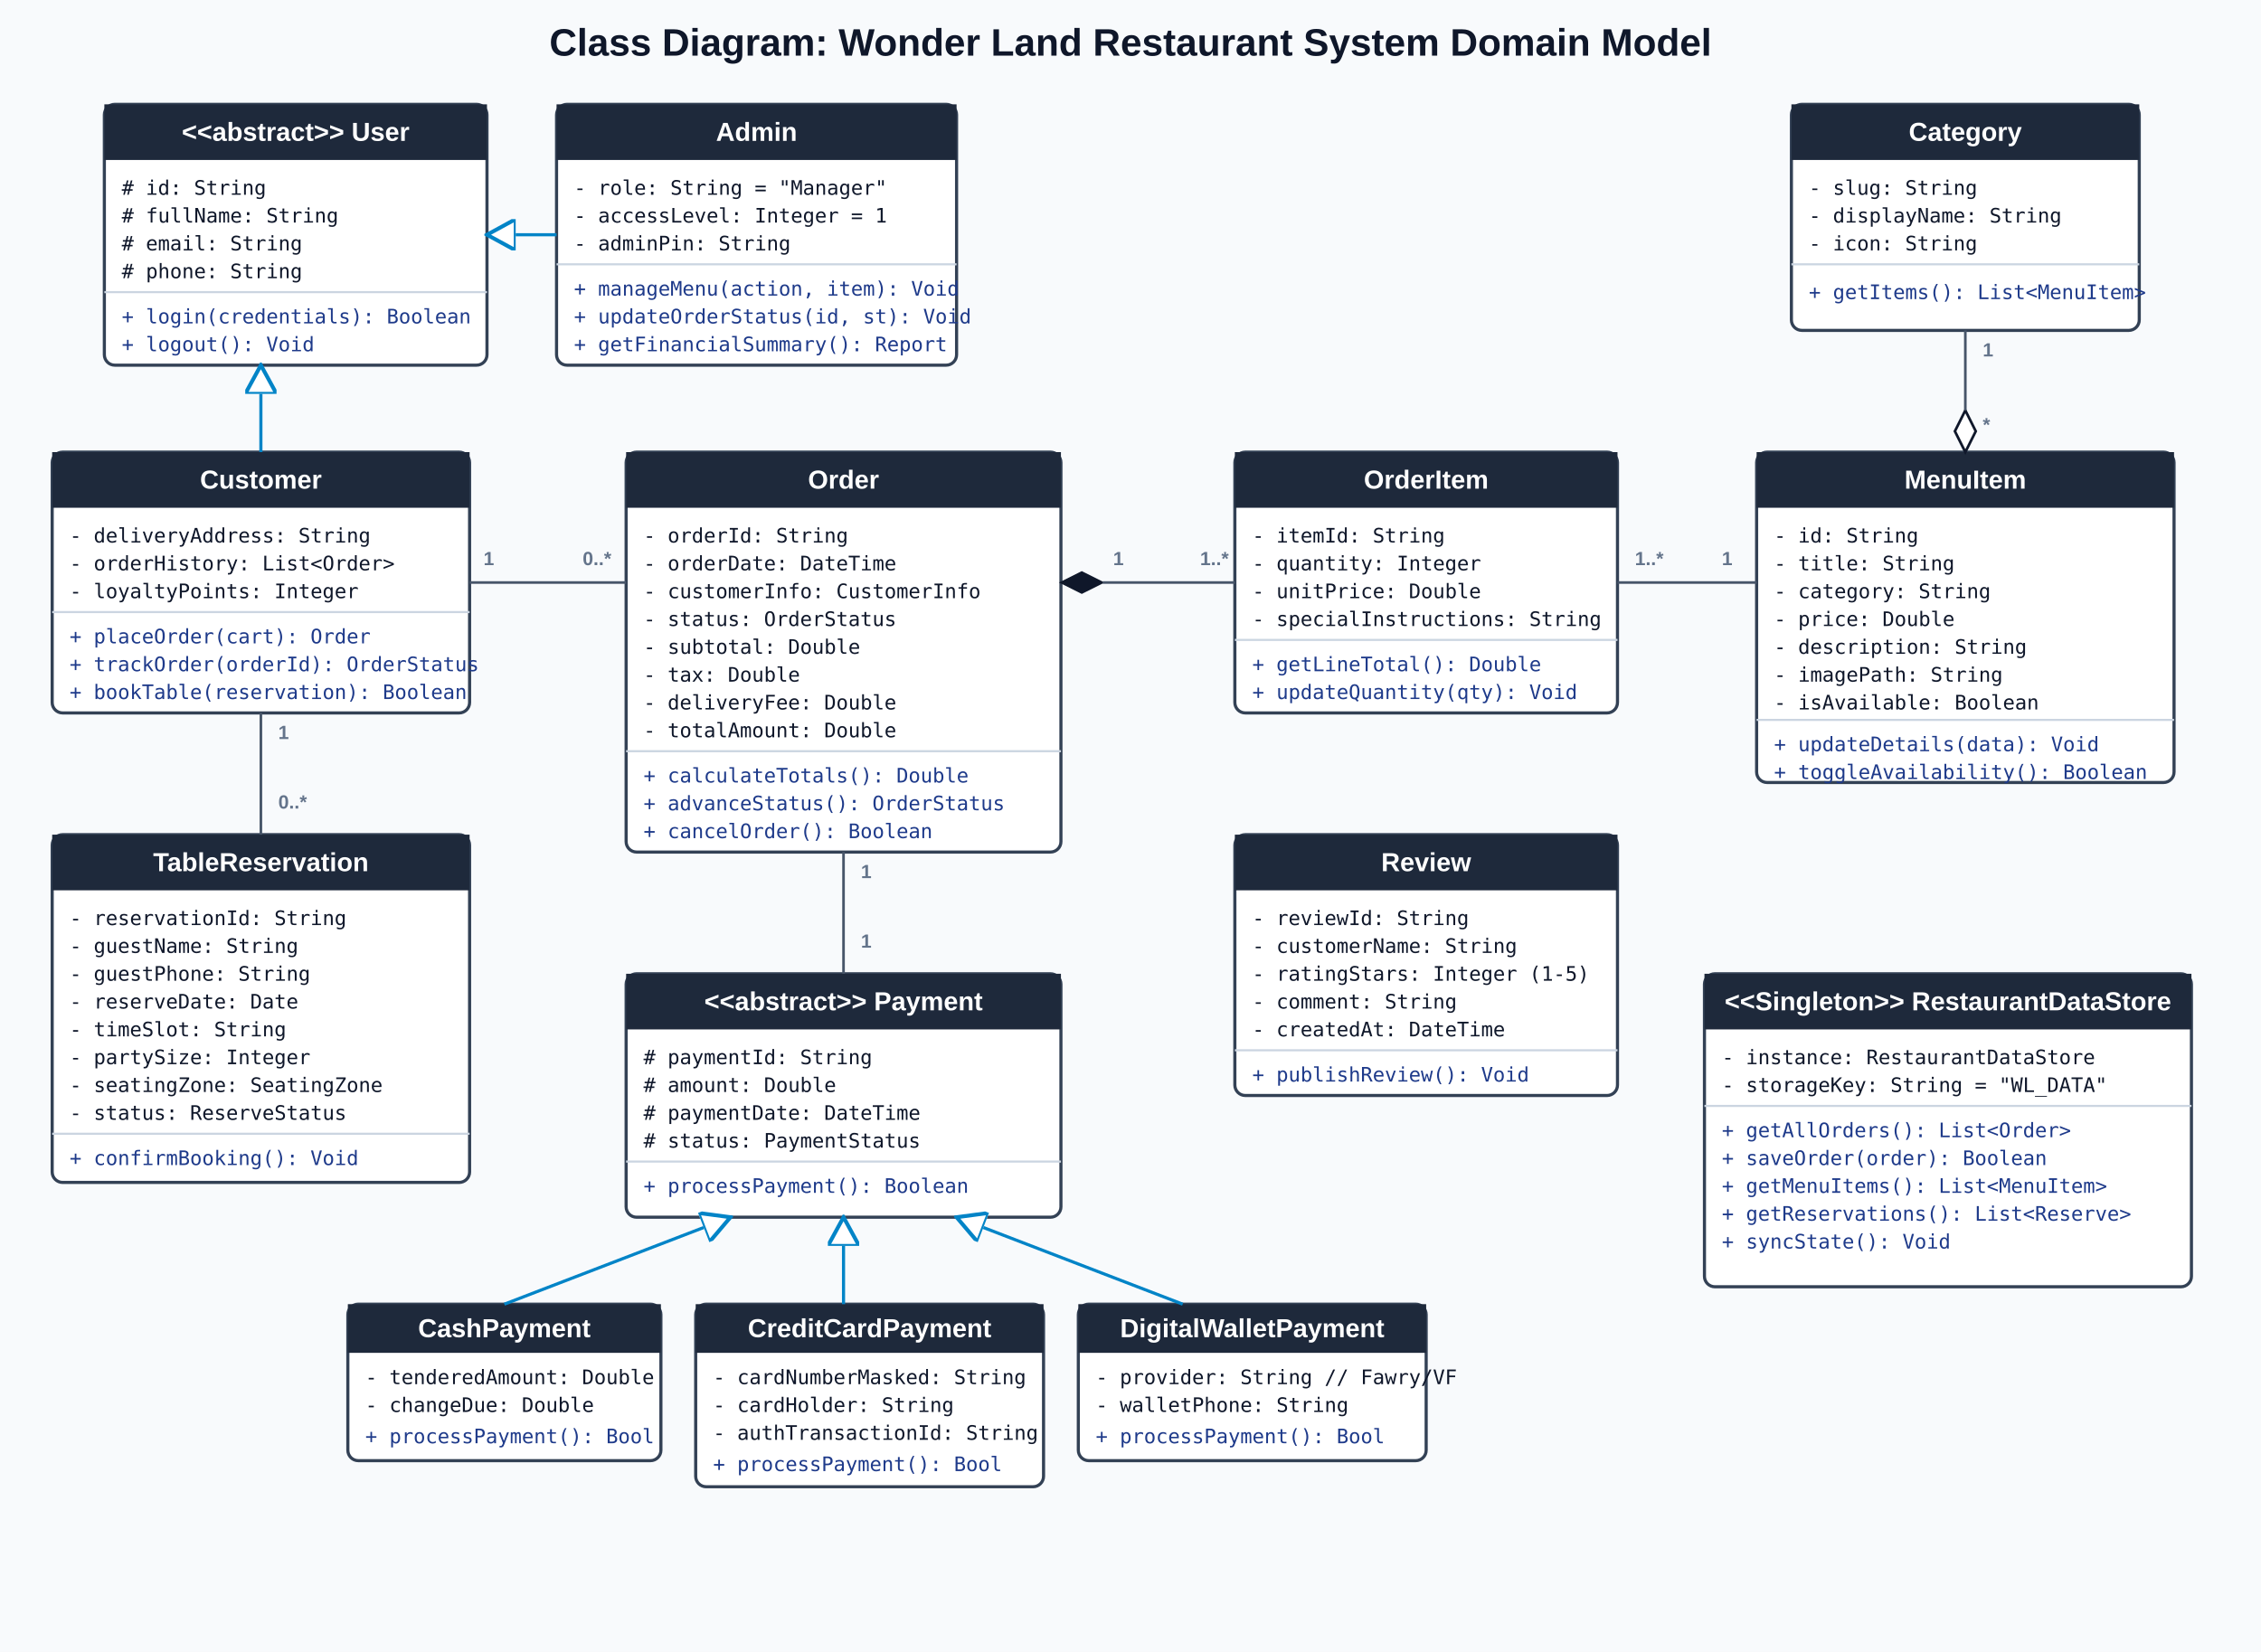
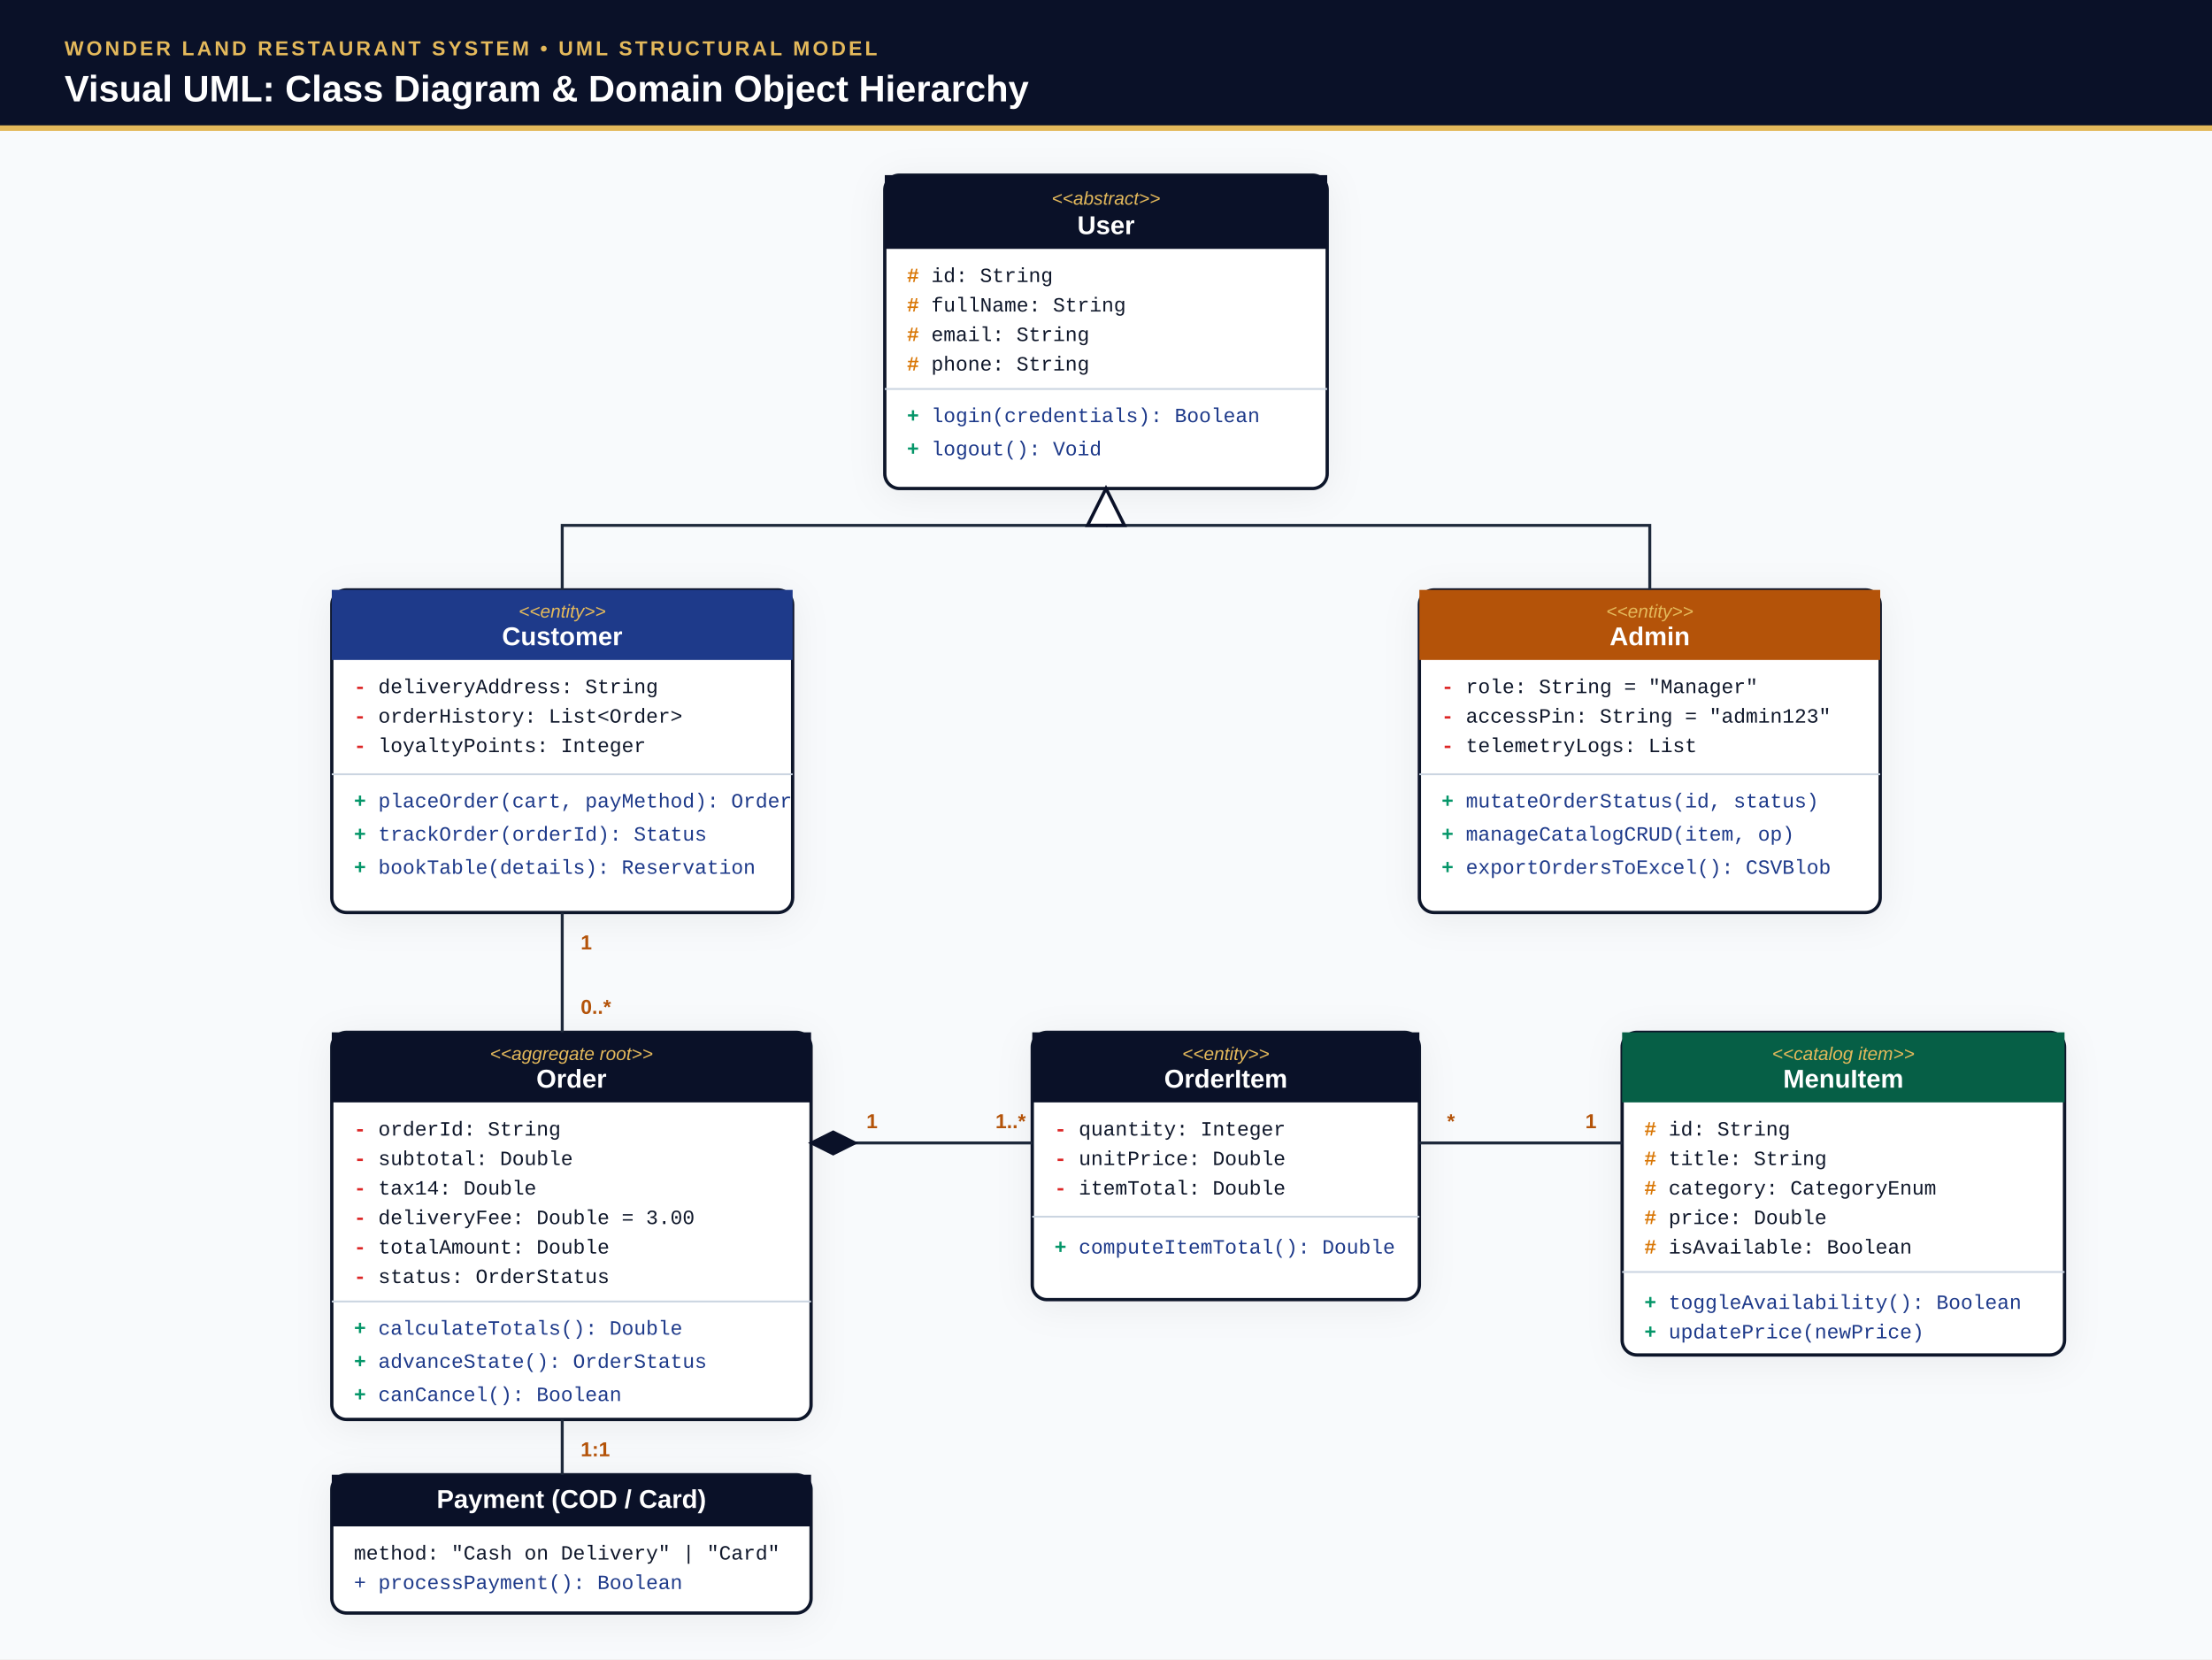
- <svg xmlns="http://www.w3.org/2000/svg" viewBox="0 0 1300 950" width="1300" height="950">
+ <svg xmlns="http://www.w3.org/2000/svg" viewBox="0 0 1200 900" width="1200" height="900">
  <defs>
    <style>
-       .bg { fill: #f8fafc; }
-       .class-box { fill: #ffffff; stroke: #334155; stroke-width: 1.8; rx: 6; }
-       .class-header { fill: #1e293b; }
-       .class-header-text { font-family: 'Segoe UI', Arial, sans-serif; font-size: 15px; font-weight: bold; fill: #ffffff; text-anchor: middle; }
-       .class-section-divider { stroke: #cbd5e1; stroke-width: 1.2; }
-       .attr-text { font-family: 'Consolas', monospace; font-size: 11.5px; fill: #0f172a; }
-       .method-text { font-family: 'Consolas', monospace; font-size: 11.5px; fill: #1e3a8a; }
-       .assoc-line { stroke: #475569; stroke-width: 1.5; }
-       .multiplicity { font-family: 'Segoe UI', Arial, sans-serif; font-size: 11px; font-weight: bold; fill: #64748b; }
-       .inheritance-line { stroke: #0284c7; stroke-width: 1.8; marker-end: url(#hollowTriangle); }
-       .comp-diamond { fill: #0f172a; stroke: #0f172a; }
-       .agg-diamond { fill: #ffffff; stroke: #0f172a; stroke-width: 1.5; }
+       .canvas-bg { fill: #f8fafc; }
+       .header-bg { fill: #0a1128; }
+       .header-title { font-family: 'Segoe UI', Arial, sans-serif; font-size: 20px; font-weight: bold; fill: #ffffff; }
+       .header-tag { font-family: 'Segoe UI', Arial, sans-serif; font-size: 11px; font-weight: bold; fill: #e4b95b; letter-spacing: 1.5px; }
+       .class-card { fill: #ffffff; stroke: #0f172a; stroke-width: 1.8; rx: 8; filter: drop-shadow(0 3px 10px rgba(0,0,0,0.06)); }
+       .class-hdr { fill: #0a1128; }
+       .class-hdr-gold { fill: #b45309; }
+       .class-hdr-green { fill: #065f46; }
+       .class-hdr-blue { fill: #1e3a8a; }
+       .class-stereo { font-family: 'Segoe UI', Arial, sans-serif; font-size: 10px; font-style: italic; fill: #e4b95b; text-anchor: middle; }
+       .class-name { font-family: 'Segoe UI', Arial, sans-serif; font-size: 14px; font-weight: bold; fill: #ffffff; text-anchor: middle; }
+       .comp-line { stroke: #cbd5e1; stroke-width: 1; }
+       .member-text { font-family: 'Consolas', 'Courier New', monospace; font-size: 11px; fill: #0f172a; }
+       .method-text { font-family: 'Consolas', 'Courier New', monospace; font-size: 11px; fill: #1e3a8a; }
+       .vis-plus { fill: #059669; font-weight: bold; }
+       .vis-minus { fill: #dc2626; font-weight: bold; }
+       .vis-prot { fill: #d97706; font-weight: bold; }
+       .rel-line { stroke: #1e293b; stroke-width: 1.6; }
+       .inher-arrow { fill: #ffffff; stroke: #0a1128; stroke-width: 1.8; }
+       .comp-diamond { fill: #0a1128; stroke: #0a1128; stroke-width: 1.5; }
+       .card-text { font-family: 'Segoe UI', Arial, sans-serif; font-size: 11px; font-weight: bold; fill: #b45309; }
    </style>
-     <marker id="hollowTriangle" viewBox="0 0 12 12" refX="11" refY="6" markerWidth="10" markerHeight="10" orient="auto">
-       <polygon points="0 0, 11 6, 0 12" fill="#ffffff" stroke="#0284c7" stroke-width="1.5" />
-     </marker>
  </defs>
-   <rect width="100%" height="100%" class="bg" />
-   <text x="650" y="32" font-family="'Segoe UI', Arial, sans-serif" font-size="22" font-weight="bold" fill="#0f172a" text-anchor="middle">Class Diagram: Wonder Land Restaurant System Domain Model</text>
-   <g transform="translate(60, 60)">
-     <rect width="220" height="150" class="class-box" />
-     <rect width="220" height="32" class="class-header" fill="#0f172a" />
-     <text x="110" y="21" class="class-header-text">&lt;&lt;abstract&gt;&gt; User</text>
-     <text x="10" y="52" class="attr-text"># id: String</text>
-     <text x="10" y="68" class="attr-text"># fullName: String</text>
-     <text x="10" y="84" class="attr-text"># email: String</text>
-     <text x="10" y="100" class="attr-text"># phone: String</text>
-     <line x1="0" y1="108" x2="220" y2="108" class="class-section-divider" />
-     <text x="10" y="126" class="method-text">+ login(credentials): Boolean</text>
-     <text x="10" y="142" class="method-text">+ logout(): Void</text>
+   <rect width="100%" height="100%" class="canvas-bg" />
+   <rect x="0" y="0" width="1200" height="70" class="header-bg" />
+   <rect x="0" y="68" width="1200" height="3" fill="#e4b95b" />
+   <text x="35" y="30" class="header-tag">WONDER LAND RESTAURANT SYSTEM • UML STRUCTURAL MODEL</text>
+   <text x="35" y="55" class="header-title">Visual UML: Class Diagram &amp; Domain Object Hierarchy</text>
+   <g transform="translate(480, 95)">
+     <rect width="240" height="170" class="class-card" />
+     <path d="M 0 0 L 240 0 L 240 40 L 0 40 Z" class="class-hdr" rx="8" />
+     <text x="120" y="16" class="class-stereo">&lt;&lt;abstract&gt;&gt;</text>
+     <text x="120" y="32" class="class-name">User</text>
+     <text x="12" y="58" class="member-text">
+       <tspan class="vis-prot">#</tspan> id: String</text>
+     <text x="12" y="74" class="member-text">
+       <tspan class="vis-prot">#</tspan> fullName: String</text>
+     <text x="12" y="90" class="member-text">
+       <tspan class="vis-prot">#</tspan> email: String</text>
+     <text x="12" y="106" class="member-text">
+       <tspan class="vis-prot">#</tspan> phone: String</text>
+     <line x1="0" y1="116" x2="240" y2="116" class="comp-line" />
+     <text x="12" y="134" class="method-text">
+       <tspan class="vis-plus">+</tspan> login(credentials): Boolean</text>
+     <text x="12" y="152" class="method-text">
+       <tspan class="vis-plus">+</tspan> logout(): Void</text>
  </g>
-   <g transform="translate(30, 260)">
-     <rect width="240" height="150" class="class-box" />
-     <rect width="240" height="32" class="class-header" fill="#0369a1" />
-     <text x="120" y="21" class="class-header-text">Customer</text>
-     <text x="10" y="52" class="attr-text">- deliveryAddress: String</text>
-     <text x="10" y="68" class="attr-text">- orderHistory: List&lt;Order&gt;</text>
-     <text x="10" y="84" class="attr-text">- loyaltyPoints: Integer</text>
-     <line x1="0" y1="92" x2="240" y2="92" class="class-section-divider" />
-     <text x="10" y="110" class="method-text">+ placeOrder(cart): Order</text>
-     <text x="10" y="126" class="method-text">+ trackOrder(orderId): OrderStatus</text>
-     <text x="10" y="142" class="method-text">+ bookTable(reservation): Boolean</text>
+   <g transform="translate(180, 320)">
+     <rect width="250" height="175" class="class-card" />
+     <path d="M 0 0 L 250 0 L 250 38 L 0 38 Z" class="class-hdr-blue" rx="8" />
+     <text x="125" y="15" class="class-stereo">&lt;&lt;entity&gt;&gt;</text>
+     <text x="125" y="30" class="class-name">Customer</text>
+     <text x="12" y="56" class="member-text">
+       <tspan class="vis-minus">-</tspan> deliveryAddress: String</text>
+     <text x="12" y="72" class="member-text">
+       <tspan class="vis-minus">-</tspan> orderHistory: List&lt;Order&gt;</text>
+     <text x="12" y="88" class="member-text">
+       <tspan class="vis-minus">-</tspan> loyaltyPoints: Integer</text>
+     <line x1="0" y1="100" x2="250" y2="100" class="comp-line" />
+     <text x="12" y="118" class="method-text">
+       <tspan class="vis-plus">+</tspan> placeOrder(cart, payMethod): Order</text>
+     <text x="12" y="136" class="method-text">
+       <tspan class="vis-plus">+</tspan> trackOrder(orderId): Status</text>
+     <text x="12" y="154" class="method-text">
+       <tspan class="vis-plus">+</tspan> bookTable(details): Reservation</text>
  </g>
-   <line x1="150" y1="260" x2="150" y2="210" class="inheritance-line" />
-   <g transform="translate(320, 60)">
-     <rect width="230" height="150" class="class-box" />
-     <rect width="230" height="32" class="class-header" fill="#b45309" />
-     <text x="115" y="21" class="class-header-text">Admin</text>
-     <text x="10" y="52" class="attr-text">- role: String = "Manager"</text>
-     <text x="10" y="68" class="attr-text">- accessLevel: Integer = 1</text>
-     <text x="10" y="84" class="attr-text">- adminPin: String</text>
-     <line x1="0" y1="92" x2="230" y2="92" class="class-section-divider" />
-     <text x="10" y="110" class="method-text">+ manageMenu(action, item): Void</text>
-     <text x="10" y="126" class="method-text">+ updateOrderStatus(id, st): Void</text>
-     <text x="10" y="142" class="method-text">+ getFinancialSummary(): Report</text>
+   <g transform="translate(770, 320)">
+     <rect width="250" height="175" class="class-card" />
+     <path d="M 0 0 L 250 0 L 250 38 L 0 38 Z" class="class-hdr-gold" rx="8" />
+     <text x="125" y="15" class="class-stereo">&lt;&lt;entity&gt;&gt;</text>
+     <text x="125" y="30" class="class-name">Admin</text>
+     <text x="12" y="56" class="member-text">
+       <tspan class="vis-minus">-</tspan> role: String = "Manager"</text>
+     <text x="12" y="72" class="member-text">
+       <tspan class="vis-minus">-</tspan> accessPin: String = "admin123"</text>
+     <text x="12" y="88" class="member-text">
+       <tspan class="vis-minus">-</tspan> telemetryLogs: List</text>
+     <line x1="0" y1="100" x2="250" y2="100" class="comp-line" />
+     <text x="12" y="118" class="method-text">
+       <tspan class="vis-plus">+</tspan> mutateOrderStatus(id, status)</text>
+     <text x="12" y="136" class="method-text">
+       <tspan class="vis-plus">+</tspan> manageCatalogCRUD(item, op)</text>
+     <text x="12" y="154" class="method-text">
+       <tspan class="vis-plus">+</tspan> exportOrdersToExcel(): CSVBlob</text>
  </g>
-   <line x1="320" y1="135" x2="280" y2="135" class="inheritance-line" />
-   <g transform="translate(360, 260)">
-     <rect width="250" height="230" class="class-box" />
-     <rect width="250" height="32" class="class-header" fill="#15803d" />
-     <text x="125" y="21" class="class-header-text">Order</text>
-     <text x="10" y="52" class="attr-text">- orderId: String</text>
-     <text x="10" y="68" class="attr-text">- orderDate: DateTime</text>
-     <text x="10" y="84" class="attr-text">- customerInfo: CustomerInfo</text>
-     <text x="10" y="100" class="attr-text">- status: OrderStatus</text>
-     <text x="10" y="116" class="attr-text">- subtotal: Double</text>
-     <text x="10" y="132" class="attr-text">- tax: Double</text>
-     <text x="10" y="148" class="attr-text">- deliveryFee: Double</text>
-     <text x="10" y="164" class="attr-text">- totalAmount: Double</text>
-     <line x1="0" y1="172" x2="250" y2="172" class="class-section-divider" />
-     <text x="10" y="190" class="method-text">+ calculateTotals(): Double</text>
-     <text x="10" y="206" class="method-text">+ advanceStatus(): OrderStatus</text>
-     <text x="10" y="222" class="method-text">+ cancelOrder(): Boolean</text>
+   <path d="M 305 320 L 305 285 L 600 285 L 600 265" fill="none" class="rel-line" />
+   <path d="M 895 320 L 895 285 L 600 285" fill="none" class="rel-line" />
+   <polygon points="600,265 590,285 610,285" class="inher-arrow" />
+   <g transform="translate(180, 560)">
+     <rect width="260" height="210" class="class-card" />
+     <path d="M 0 0 L 260 0 L 260 38 L 0 38 Z" class="class-hdr" rx="8" />
+     <text x="130" y="15" class="class-stereo">&lt;&lt;aggregate root&gt;&gt;</text>
+     <text x="130" y="30" class="class-name">Order</text>
+     <text x="12" y="56" class="member-text">
+       <tspan class="vis-minus">-</tspan> orderId: String</text>
+     <text x="12" y="72" class="member-text">
+       <tspan class="vis-minus">-</tspan> subtotal: Double</text>
+     <text x="12" y="88" class="member-text">
+       <tspan class="vis-minus">-</tspan> tax14: Double</text>
+     <text x="12" y="104" class="member-text">
+       <tspan class="vis-minus">-</tspan> deliveryFee: Double = 3.00</text>
+     <text x="12" y="120" class="member-text">
+       <tspan class="vis-minus">-</tspan> totalAmount: Double</text>
+     <text x="12" y="136" class="member-text">
+       <tspan class="vis-minus">-</tspan> status: OrderStatus</text>
+     <line x1="0" y1="146" x2="260" y2="146" class="comp-line" />
+     <text x="12" y="164" class="method-text">
+       <tspan class="vis-plus">+</tspan> calculateTotals(): Double</text>
+     <text x="12" y="182" class="method-text">
+       <tspan class="vis-plus">+</tspan> advanceState(): OrderStatus</text>
+     <text x="12" y="200" class="method-text">
+       <tspan class="vis-plus">+</tspan> canCancel(): Boolean</text>
  </g>
-   <line x1="270" y1="335" x2="360" y2="335" class="assoc-line" />
-   <text x="278" y="325" class="multiplicity">1</text>
-   <text x="335" y="325" class="multiplicity">0..*</text>
-   <g transform="translate(710, 260)">
-     <rect width="220" height="150" class="class-box" />
-     <rect width="220" height="32" class="class-header" fill="#15803d" />
-     <text x="110" y="21" class="class-header-text">OrderItem</text>
-     <text x="10" y="52" class="attr-text">- itemId: String</text>
-     <text x="10" y="68" class="attr-text">- quantity: Integer</text>
-     <text x="10" y="84" class="attr-text">- unitPrice: Double</text>
-     <text x="10" y="100" class="attr-text">- specialInstructions: String</text>
-     <line x1="0" y1="108" x2="220" y2="108" class="class-section-divider" />
-     <text x="10" y="126" class="method-text">+ getLineTotal(): Double</text>
-     <text x="10" y="142" class="method-text">+ updateQuantity(qty): Void</text>
+   <line x1="305" y1="495" x2="305" y2="560" class="rel-line" />
+   <text x="315" y="515" class="card-text">1</text>
+   <text x="315" y="550" class="card-text">0..*</text>
+   <g transform="translate(560, 560)">
+     <rect width="210" height="145" class="class-card" />
+     <path d="M 0 0 L 210 0 L 210 38 L 0 38 Z" class="class-hdr" rx="8" />
+     <text x="105" y="15" class="class-stereo">&lt;&lt;entity&gt;&gt;</text>
+     <text x="105" y="30" class="class-name">OrderItem</text>
+     <text x="12" y="56" class="member-text">
+       <tspan class="vis-minus">-</tspan> quantity: Integer</text>
+     <text x="12" y="72" class="member-text">
+       <tspan class="vis-minus">-</tspan> unitPrice: Double</text>
+     <text x="12" y="88" class="member-text">
+       <tspan class="vis-minus">-</tspan> itemTotal: Double</text>
+     <line x1="0" y1="100" x2="210" y2="100" class="comp-line" />
+     <text x="12" y="120" class="method-text">
+       <tspan class="vis-plus">+</tspan> computeItemTotal(): Double</text>
  </g>
-   <polygon points="610,335 622,329 634,335 622,341" class="comp-diamond" />
-   <line x1="634" y1="335" x2="710" y2="335" class="assoc-line" />
-   <text x="640" y="325" class="multiplicity">1</text>
-   <text x="690" y="325" class="multiplicity">1..*</text>
-   <g transform="translate(1010, 260)">
-     <rect width="240" height="190" class="class-box" />
-     <rect width="240" height="32" class="class-header" fill="#7c3aed" />
-     <text x="120" y="21" class="class-header-text">MenuItem</text>
-     <text x="10" y="52" class="attr-text">- id: String</text>
-     <text x="10" y="68" class="attr-text">- title: String</text>
-     <text x="10" y="84" class="attr-text">- category: String</text>
-     <text x="10" y="100" class="attr-text">- price: Double</text>
-     <text x="10" y="116" class="attr-text">- description: String</text>
-     <text x="10" y="132" class="attr-text">- imagePath: String</text>
-     <text x="10" y="148" class="attr-text">- isAvailable: Boolean</text>
-     <line x1="0" y1="154" x2="240" y2="154" class="class-section-divider" />
-     <text x="10" y="172" class="method-text">+ updateDetails(data): Void</text>
-     <text x="10" y="188" class="method-text">+ toggleAvailability(): Boolean</text>
+   <line x1="440" y1="620" x2="560" y2="620" class="rel-line" />
+   <polygon points="440,620 452,614 464,620 452,626" class="comp-diamond" />
+   <text x="470" y="612" class="card-text">1</text>
+   <text x="540" y="612" class="card-text">1..*</text>
+   <g transform="translate(880, 560)">
+     <rect width="240" height="175" class="class-card" />
+     <path d="M 0 0 L 240 0 L 240 38 L 0 38 Z" class="class-hdr-green" rx="8" />
+     <text x="120" y="15" class="class-stereo">&lt;&lt;catalog item&gt;&gt;</text>
+     <text x="120" y="30" class="class-name">MenuItem</text>
+     <text x="12" y="56" class="member-text">
+       <tspan class="vis-prot">#</tspan> id: String</text>
+     <text x="12" y="72" class="member-text">
+       <tspan class="vis-prot">#</tspan> title: String</text>
+     <text x="12" y="88" class="member-text">
+       <tspan class="vis-prot">#</tspan> category: CategoryEnum</text>
+     <text x="12" y="104" class="member-text">
+       <tspan class="vis-prot">#</tspan> price: Double</text>
+     <text x="12" y="120" class="member-text">
+       <tspan class="vis-prot">#</tspan> isAvailable: Boolean</text>
+     <line x1="0" y1="130" x2="240" y2="130" class="comp-line" />
+     <text x="12" y="150" class="method-text">
+       <tspan class="vis-plus">+</tspan> toggleAvailability(): Boolean</text>
+     <text x="12" y="166" class="method-text">
+       <tspan class="vis-plus">+</tspan> updatePrice(newPrice)</text>
  </g>
-   <line x1="930" y1="335" x2="1010" y2="335" class="assoc-line" />
-   <text x="940" y="325" class="multiplicity">1..*</text>
-   <text x="990" y="325" class="multiplicity">1</text>
-   <g transform="translate(1030, 60)">
-     <rect width="200" height="130" class="class-box" />
-     <rect width="200" height="32" class="class-header" fill="#6d28d9" />
-     <text x="100" y="21" class="class-header-text">Category</text>
-     <text x="10" y="52" class="attr-text">- slug: String</text>
-     <text x="10" y="68" class="attr-text">- displayName: String</text>
-     <text x="10" y="84" class="attr-text">- icon: String</text>
-     <line x1="0" y1="92" x2="200" y2="92" class="class-section-divider" />
-     <text x="10" y="112" class="method-text">+ getItems(): List&lt;MenuItem&gt;</text>
+ 
+    MenuItem aggregation
+   <line x1="770" y1="620" x2="880" y2="620" class="rel-line" />
+   <text x="785" y="612" class="card-text">*</text>
+   <text x="860" y="612" class="card-text">1</text>
+   <g transform="translate(180, 800)">
+     <rect width="260" height="75" class="class-card" />
+     <path d="M 0 0 L 260 0 L 260 28 L 0 28 Z" class="class-hdr" rx="8" />
+     <text x="130" y="18" class="class-name">Payment (COD / Card)</text>
+     <text x="12" y="46" class="member-text">method: "Cash on Delivery" | "Card"</text>
+     <text x="12" y="62" class="method-text">+ processPayment(): Boolean</text>
  </g>
-   <polygon points="1130,260 1124,248 1130,236 1136,248" class="agg-diamond" />
-   <line x1="1130" y1="236" x2="1130" y2="190" class="assoc-line" />
-   <text x="1140" y="248" class="multiplicity">*</text>
-   <text x="1140" y="205" class="multiplicity">1</text>
-   <g transform="translate(360, 560)">
-     <rect width="250" height="140" class="class-box" />
-     <rect width="250" height="32" class="class-header" fill="#047857" />
-     <text x="125" y="21" class="class-header-text">&lt;&lt;abstract&gt;&gt; Payment</text>
-     <text x="10" y="52" class="attr-text"># paymentId: String</text>
-     <text x="10" y="68" class="attr-text"># amount: Double</text>
-     <text x="10" y="84" class="attr-text"># paymentDate: DateTime</text>
-     <text x="10" y="100" class="attr-text"># status: PaymentStatus</text>
-     <line x1="0" y1="108" x2="250" y2="108" class="class-section-divider" />
-     <text x="10" y="126" class="method-text">+ processPayment(): Boolean</text>
-   </g>
-   <line x1="485" y1="490" x2="485" y2="560" class="assoc-line" />
-   <text x="495" y="505" class="multiplicity">1</text>
-   <text x="495" y="545" class="multiplicity">1</text>
-   <g transform="translate(200, 750)">
-     <rect width="180" height="90" class="class-box" />
-     <rect width="180" height="28" class="class-header" fill="#059669" />
-     <text x="90" y="19" class="class-header-text" font-size="13">CashPayment</text>
-     <text x="10" y="46" class="attr-text">- tenderedAmount: Double</text>
-     <text x="10" y="62" class="attr-text">- changeDue: Double</text>
-     <text x="10" y="80" class="method-text">+ processPayment(): Bool</text>
-   </g>
-   <line x1="290" y1="750" x2="420" y2="700" class="inheritance-line" />
-   <g transform="translate(400, 750)">
-     <rect width="200" height="105" class="class-box" />
-     <rect width="200" height="28" class="class-header" fill="#059669" />
-     <text x="100" y="19" class="class-header-text" font-size="13">CreditCardPayment</text>
-     <text x="10" y="46" class="attr-text">- cardNumberMasked: String</text>
-     <text x="10" y="62" class="attr-text">- cardHolder: String</text>
-     <text x="10" y="78" class="attr-text">- authTransactionId: String</text>
-     <text x="10" y="96" class="method-text">+ processPayment(): Bool</text>
-   </g>
-   <line x1="485" y1="750" x2="485" y2="700" class="inheritance-line" />
-   <g transform="translate(620, 750)">
-     <rect width="200" height="90" class="class-box" />
-     <rect width="200" height="28" class="class-header" fill="#059669" />
-     <text x="100" y="19" class="class-header-text" font-size="13">DigitalWalletPayment</text>
-     <text x="10" y="46" class="attr-text">- provider: String // Fawry/VF</text>
-     <text x="10" y="62" class="attr-text">- walletPhone: String</text>
-     <text x="10" y="80" class="method-text">+ processPayment(): Bool</text>
-   </g>
-   <line x1="680" y1="750" x2="550" y2="700" class="inheritance-line" />
-   <g transform="translate(30, 480)">
-     <rect width="240" height="200" class="class-box" />
-     <rect width="240" height="32" class="class-header" fill="#c026d3" />
-     <text x="120" y="21" class="class-header-text">TableReservation</text>
-     <text x="10" y="52" class="attr-text">- reservationId: String</text>
-     <text x="10" y="68" class="attr-text">- guestName: String</text>
-     <text x="10" y="84" class="attr-text">- guestPhone: String</text>
-     <text x="10" y="100" class="attr-text">- reserveDate: Date</text>
-     <text x="10" y="116" class="attr-text">- timeSlot: String</text>
-     <text x="10" y="132" class="attr-text">- partySize: Integer</text>
-     <text x="10" y="148" class="attr-text">- seatingZone: SeatingZone</text>
-     <text x="10" y="164" class="attr-text">- status: ReserveStatus</text>
-     <line x1="0" y1="172" x2="240" y2="172" class="class-section-divider" />
-     <text x="10" y="190" class="method-text">+ confirmBooking(): Void</text>
-   </g>
-   <line x1="150" y1="410" x2="150" y2="480" class="assoc-line" />
-   <text x="160" y="425" class="multiplicity">1</text>
-   <text x="160" y="465" class="multiplicity">0..*</text>
-   <g transform="translate(710, 480)">
-     <rect width="220" height="150" class="class-box" />
-     <rect width="220" height="32" class="class-header" fill="#e11d48" />
-     <text x="110" y="21" class="class-header-text">Review</text>
-     <text x="10" y="52" class="attr-text">- reviewId: String</text>
-     <text x="10" y="68" class="attr-text">- customerName: String</text>
-     <text x="10" y="84" class="attr-text">- ratingStars: Integer (1-5)</text>
-     <text x="10" y="100" class="attr-text">- comment: String</text>
-     <text x="10" y="116" class="attr-text">- createdAt: DateTime</text>
-     <line x1="0" y1="124" x2="220" y2="124" class="class-section-divider" />
-     <text x="10" y="142" class="method-text">+ publishReview(): Void</text>
-   </g>
-   <g transform="translate(980, 560)">
-     <rect width="280" height="180" class="class-box" />
-     <rect width="280" height="32" class="class-header" fill="#334155" />
-     <text x="140" y="21" class="class-header-text">&lt;&lt;Singleton&gt;&gt; RestaurantDataStore</text>
-     <text x="10" y="52" class="attr-text">- instance: RestaurantDataStore</text>
-     <text x="10" y="68" class="attr-text">- storageKey: String = "WL_DATA"</text>
-     <line x1="0" y1="76" x2="280" y2="76" class="class-section-divider" />
-     <text x="10" y="94" class="method-text">+ getAllOrders(): List&lt;Order&gt;</text>
-     <text x="10" y="110" class="method-text">+ saveOrder(order): Boolean</text>
-     <text x="10" y="126" class="method-text">+ getMenuItems(): List&lt;MenuItem&gt;</text>
-     <text x="10" y="142" class="method-text">+ getReservations(): List&lt;Reserve&gt;</text>
-     <text x="10" y="158" class="method-text">+ syncState(): Void</text>
-   </g>
+   <line x1="305" y1="770" x2="305" y2="800" class="rel-line" />
+   <text x="315" y="790" class="card-text">1:1</text>
</svg>
